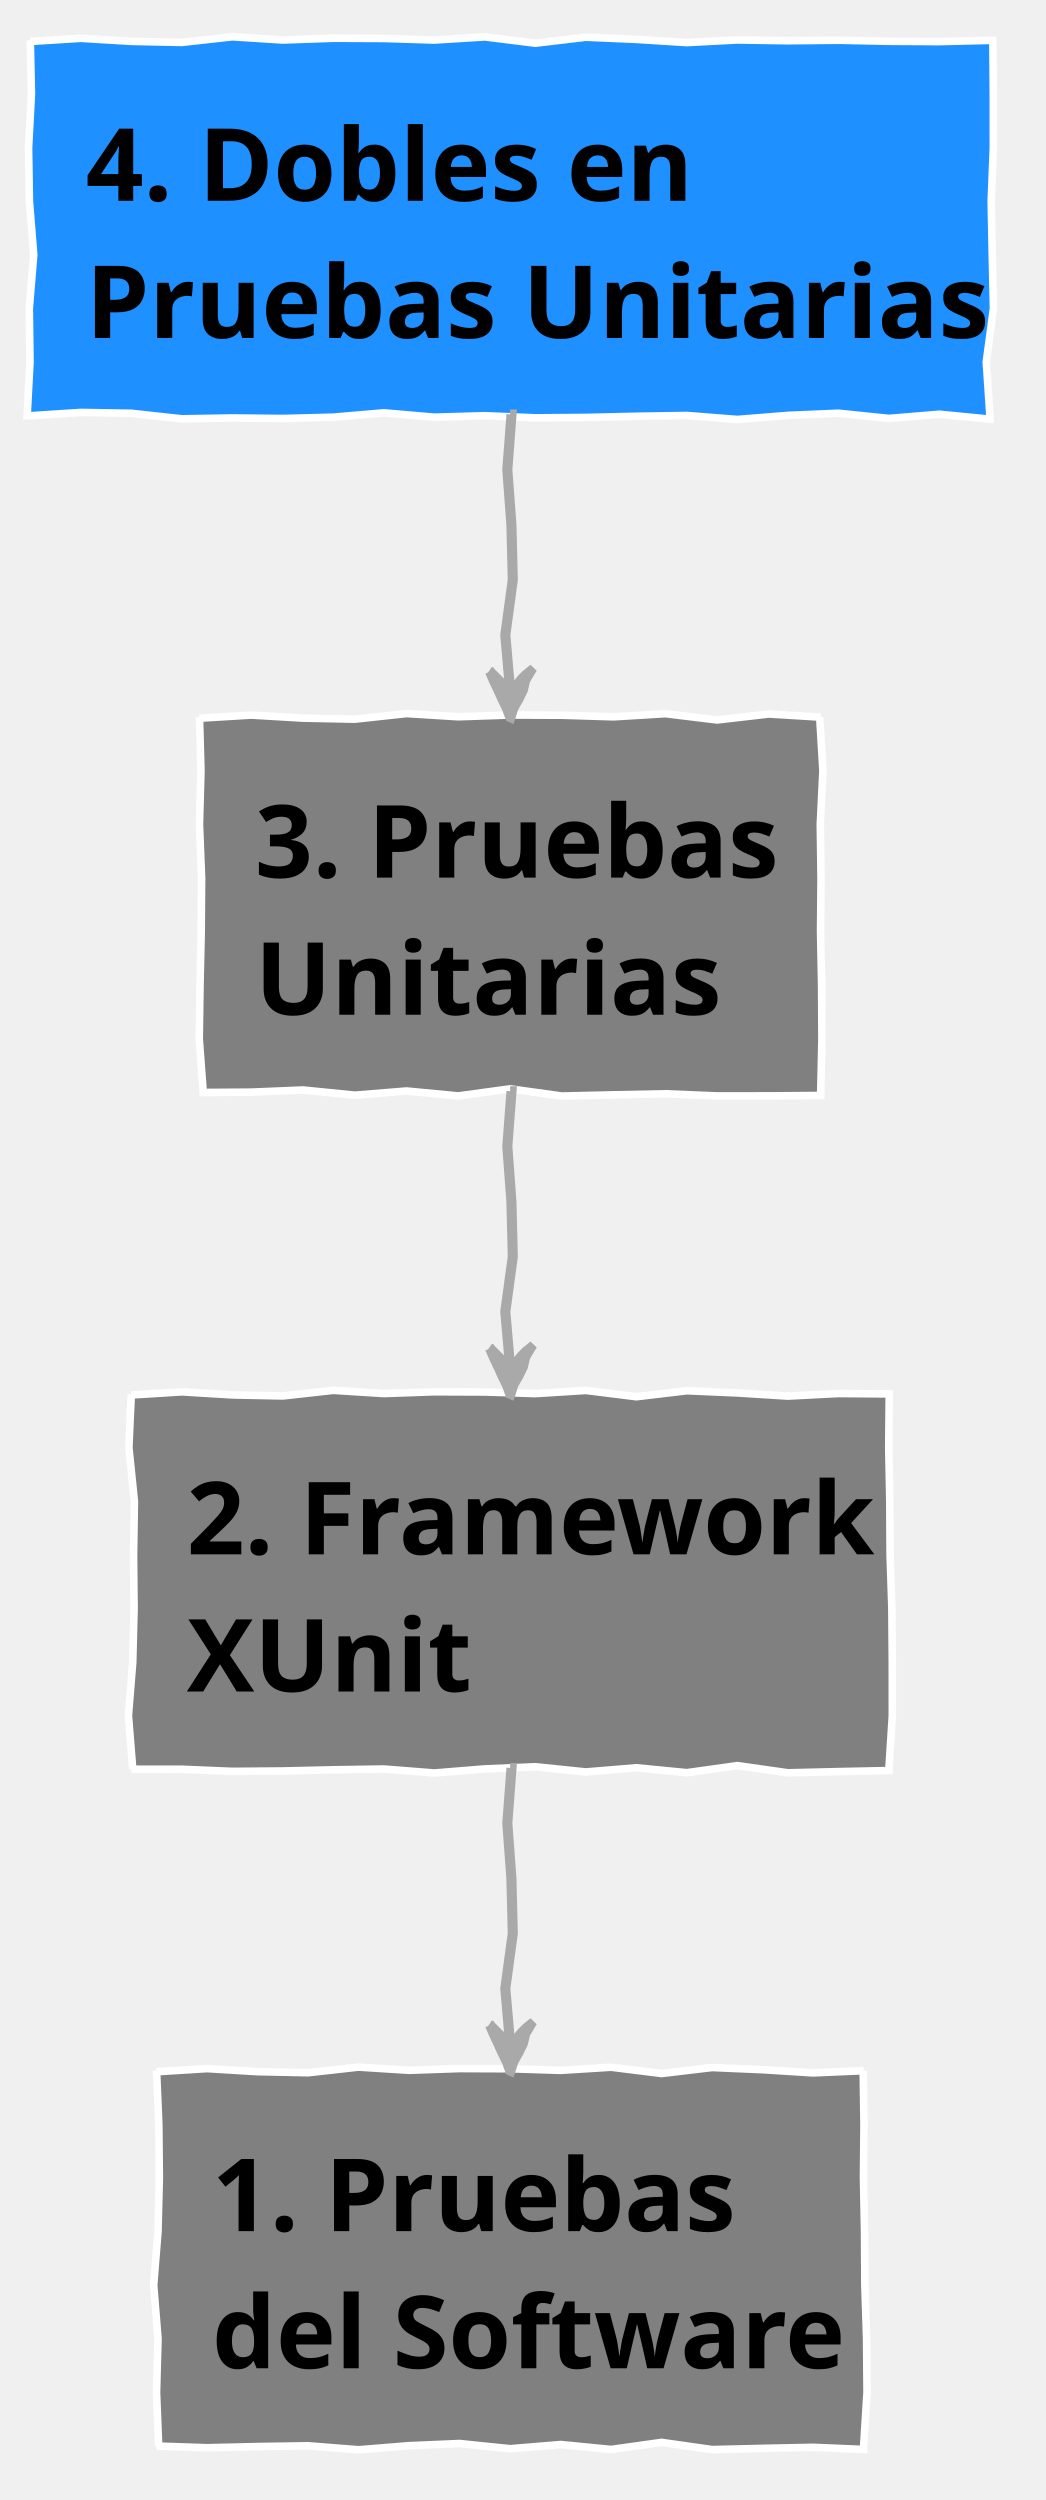
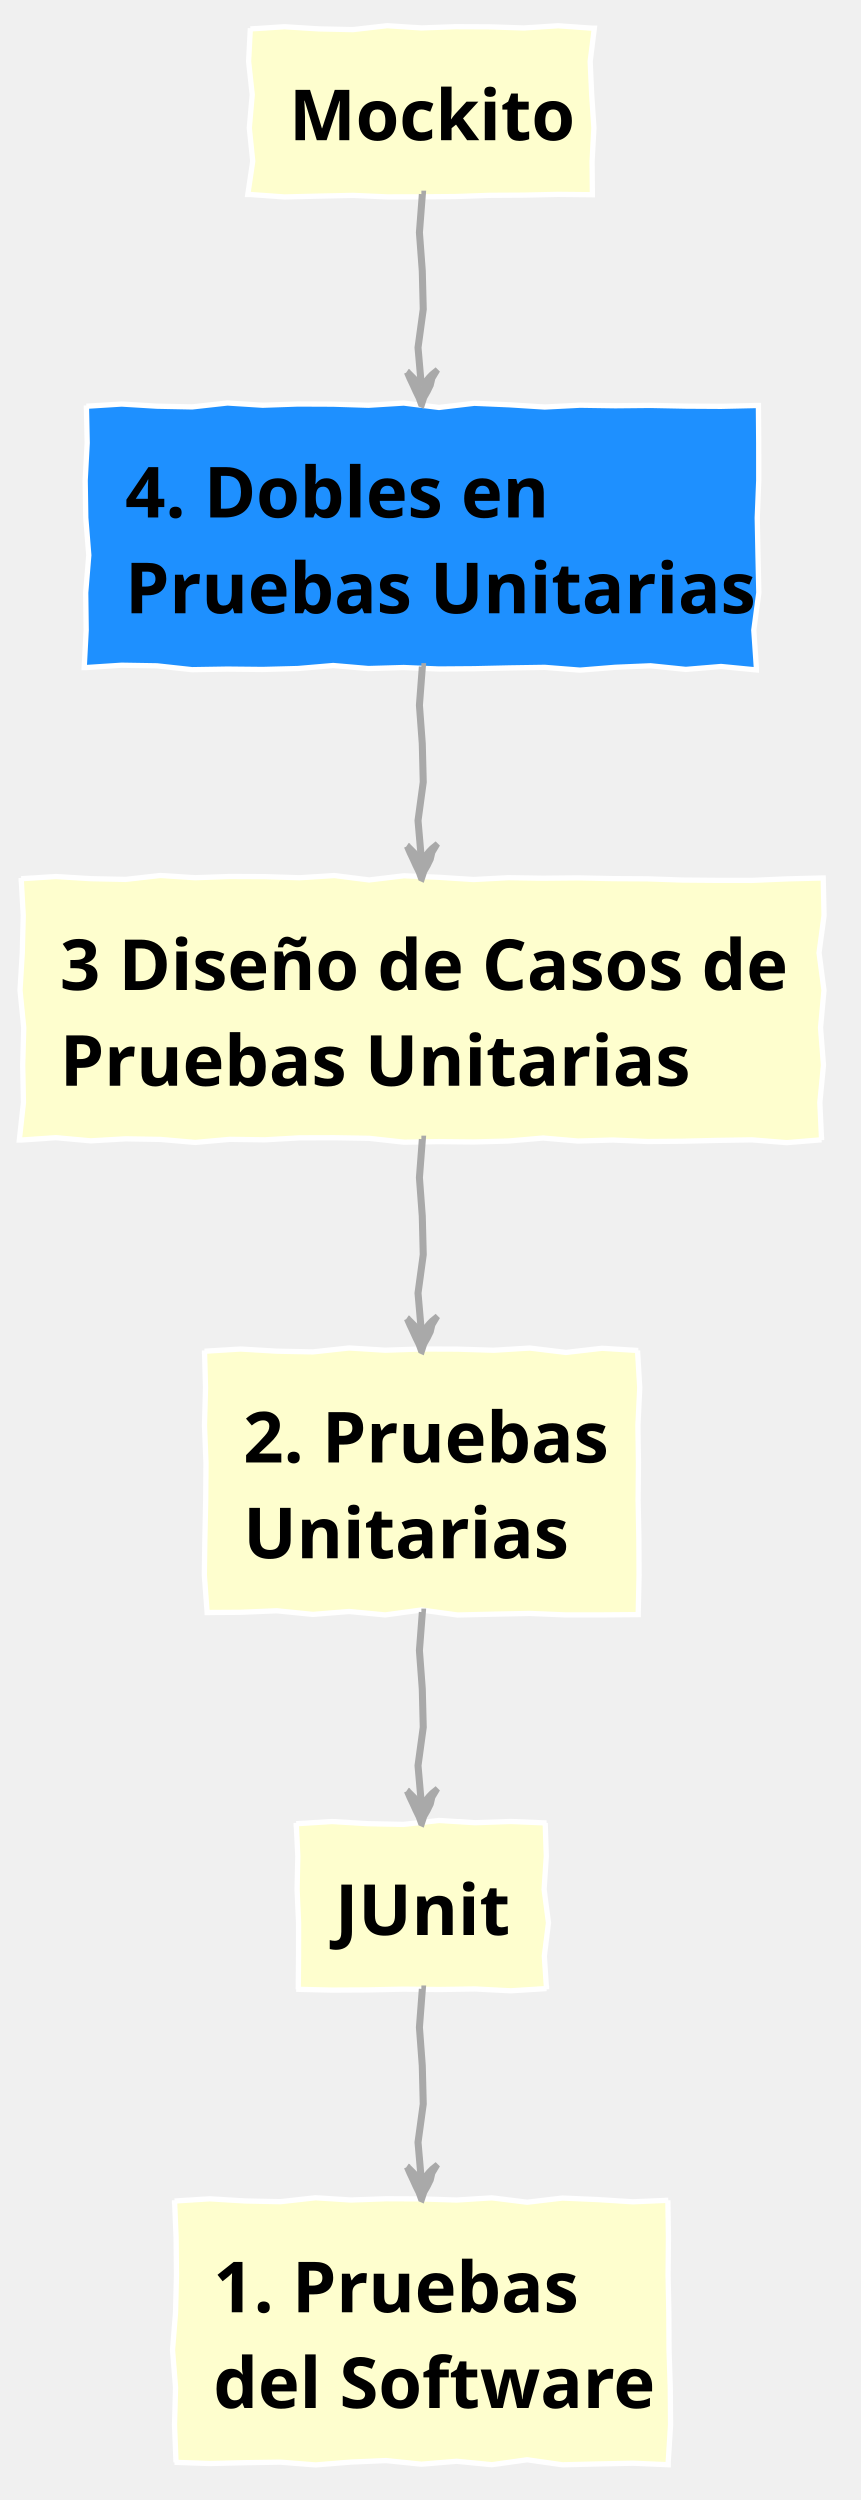
- <svg xmlns="http://www.w3.org/2000/svg" contentScriptType="application/ecmascript" contentStyleType="text/css" height="495px" preserveAspectRatio="none" style="width:207px;height:495px;background:#222222;" version="1.1" viewBox="0 0 207 495" width="207px" zoomAndPan="magnify">
+ <svg xmlns="http://www.w3.org/2000/svg" contentScriptType="application/ecmascript" contentStyleType="text/css" height="709px" preserveAspectRatio="none" style="width:244px;height:709px;background:#222222;" version="1.1" viewBox="0 0 244 709" width="244px" zoomAndPan="magnify">
  <defs />
  <g>
-     <polygon fill="#1E90FF" points="6,8,6,8.21,16,7.586,26,8.193,36,8.4,46,7.287,56,7.922,66,7.574,76,7.617,86,7.932,96,7.309,106,8.554,116,7.37,126,7.802,136,8.432,146,7.914,156,8.068,166,7.968,176,8.178,186,8.239,196,8,196.586,8,196.671,18.616,196.679,29.232,196.255,39.848,196.464,50.464,196.702,61.08,195.279,71.696,196,82.312,196,82.991,186,82.016,176,82.846,166,81.817,156,82.244,146,83.054,136,82.264,126,82.418,116,82.651,106,82.729,96,82.309,86,82.6,76,81.74,66,82.597,56,82.861,46,82.757,36,82.925,26,81.829,16,81.66,6,82.312,5.379,82.312,5.941,71.696,5.803,61.08,6.681,50.464,5.825,39.848,5.657,29.232,6.228,18.616,6,8" style="stroke: #FFFFFF; stroke-width: 1.5;" />
-     <text fill="#000000" font-family="sans-serif" font-size="20" font-weight="bold" lengthAdjust="spacingAndGlyphs" textLength="117" x="17" y="39.762">4. Dobles en</text>
-     <text fill="#000000" font-family="sans-serif" font-size="20" font-weight="bold" lengthAdjust="spacingAndGlyphs" textLength="168" x="17" y="66.918">Pruebas Unitarias</text>
-     <polygon fill="#808080" points="39.5,142,39.5,142.21,49.75,141.586,60,142.193,70.25,142.4,80.5,141.287,90.75,141.922,101,141.573,111.25,141.617,121.5,141.932,131.75,141.309,142,142.554,152.25,141.37,162.5,142,162.302,142,162.932,152.616,162.414,163.232,162.568,173.848,162.468,184.464,162.679,195.08,162.739,205.696,162.5,216.312,162.5,216.898,152.25,216.984,142,216.992,131.75,216.567,121.5,216.776,111.25,217.015,101,215.591,90.75,216.991,80.5,216.016,70.25,216.846,60,215.817,49.75,216.244,39.5,216.312,40.242,216.312,39.451,205.696,39.605,195.08,39.839,184.464,39.916,173.848,39.496,163.232,39.787,152.616,39.5,142" style="stroke: #FFFFFF; stroke-width: 1.5;" />
-     <text fill="#000000" font-family="sans-serif" font-size="20" font-weight="bold" lengthAdjust="spacingAndGlyphs" textLength="101" x="50.5" y="173.762">3. Pruebas</text>
-     <text fill="#000000" font-family="sans-serif" font-size="20" font-weight="bold" lengthAdjust="spacingAndGlyphs" textLength="84" x="50.5" y="200.918">Unitarias</text>
-     <polygon fill="#808080" points="26,276,26,276.21,36,275.586,46,276.193,56,276.4,66,275.287,76,275.922,86,275.574,96,275.616,106,275.932,116,275.309,126,276.554,136,275.37,146,275.802,156,276.432,166,275.914,176,276,176.068,276,175.968,286.616,176.179,297.232,176.239,307.848,176.586,318.464,176.671,329.08,176.679,339.696,176,350.312,176,350.567,166,350.776,156,351.015,146,349.591,136,350.991,126,350.016,116,350.846,106,349.817,96,350.244,86,351.054,76,350.264,66,350.418,56,350.651,46,350.729,36,350.309,26,350.312,26.287,350.312,25.428,339.696,26.284,329.08,26.548,318.464,26.445,307.848,26.613,297.232,25.517,286.616,26,276" style="stroke: #FFFFFF; stroke-width: 1.5;" />
-     <text fill="#000000" font-family="sans-serif" font-size="20" font-weight="bold" lengthAdjust="spacingAndGlyphs" textLength="128" x="37" y="307.762">2. Framework</text>
-     <text fill="#000000" font-family="sans-serif" font-size="20" font-weight="bold" lengthAdjust="spacingAndGlyphs" textLength="51" x="37" y="334.918">XUnit</text>
-     <polygon fill="#808080" points="31,410,31,410.21,41,409.586,51,410.193,61,410.4,71,409.287,81,409.922,91,409.574,101,409.616,111,409.932,121,409.309,131,410.554,141,409.37,151,409.802,161,410.432,171,410,170.914,410,171.068,420.616,170.968,431.232,171.179,441.848,171.239,452.464,171.586,463.08,171.671,473.696,171,484.312,171,484.992,161,484.567,151,484.776,141,485.015,131,483.591,121,484.991,111,484.016,101,484.846,91,483.817,81,484.244,71,485.054,61,484.264,51,484.418,41,484.651,31,484.312,31.416,484.312,30.996,473.696,31.287,463.08,30.428,452.464,31.284,441.848,31.548,431.232,31.445,420.616,31,410" style="stroke: #FFFFFF; stroke-width: 1.5;" />
-     <text fill="#000000" font-family="sans-serif" font-size="20" font-weight="bold" lengthAdjust="spacingAndGlyphs" textLength="101" x="42" y="441.762">1. Pruebas</text>
-     <text fill="#000000" font-family="sans-serif" font-size="20" font-weight="bold" lengthAdjust="spacingAndGlyphs" textLength="118" x="42" y="468.918">del Software</text>
-     <path d="M101,82.07 L101.28,82.07 L100.448,92.984 L101.258,103.898 L101.533,114.812 L100.049,125.726 L101,136.64 " fill="none" style="stroke: #A9A9A9; stroke-width: 2.0;" />
-     <polygon fill="#A9A9A9" points="101,141.97,101.064,141.999,101.674,140.114,102.659,138.396,103.522,136.624,103.983,134.673,105,132.97,104.982,132.952,104.1,133.669,103.31,134.48,102.584,135.354,101.637,136.007,101,136.97,101.13,137.101,100.051,136.021,99.353,135.323,98.702,134.672,97.78,133.75,97,132.97,97.021,132.979,97.79,134.766,98.654,136.594,99.473,138.402,100.378,140.249,101,141.97" style="stroke: #A9A9A9; stroke-width: 2.0;" />
-     <path d="M101,216.07 L101.28,216.07 L100.448,226.984 L101.258,237.898 L101.533,248.812 L100.049,259.726 L101,270.64 " fill="none" style="stroke: #A9A9A9; stroke-width: 2.0;" />
-     <polygon fill="#A9A9A9" points="101,275.97,101.064,275.998,101.674,274.114,102.659,272.396,103.522,270.624,103.983,268.673,105,266.97,104.982,266.952,104.1,267.67,103.31,268.48,102.584,269.354,101.637,270.007,101,270.97,101.13,271.101,100.051,270.021,99.353,269.323,98.702,268.672,97.78,267.75,97,266.97,97.021,266.979,97.79,268.766,98.654,270.594,99.473,272.402,100.378,274.249,101,275.97" style="stroke: #A9A9A9; stroke-width: 2.0;" />
-     <path d="M101,350.07 L101.28,350.07 L100.448,360.984 L101.258,371.898 L101.533,382.812 L100.049,393.726 L101,404.64 " fill="none" style="stroke: #A9A9A9; stroke-width: 2.0;" />
-     <polygon fill="#A9A9A9" points="101,409.97,101.064,409.998,101.674,408.114,102.659,406.396,103.522,404.624,103.983,402.673,105,400.97,104.982,400.952,104.1,401.67,103.31,402.48,102.584,403.354,101.637,404.007,101,404.97,101.13,405.101,100.051,404.021,99.353,403.323,98.702,402.672,97.78,401.75,97,400.97,97.021,400.979,97.79,402.766,98.654,404.594,99.473,406.402,100.378,408.249,101,409.97" style="stroke: #A9A9A9; stroke-width: 2.0;" />
+     <polygon fill="#FEFECE" points="71,8,71,8.21,80.7,7.586,90.4,8.193,100.1,8.4,109.8,7.287,119.5,7.922,129.2,7.574,138.9,7.617,148.6,7.932,158.3,7.309,168,8,168.554,8,167.37,17.431,167.802,26.863,168.432,36.294,167.914,45.725,168,55.156,168,55.224,158.3,55.124,148.6,55.335,138.9,55.395,129.2,55.742,119.5,55.827,109.8,55.836,100.1,55.411,90.4,55.62,80.7,55.858,71,55.156,70.279,55.156,71.678,45.725,70.704,36.294,71.534,26.863,70.505,17.431,71,8" style="stroke: #FFFFFF; stroke-width: 1.5;" />
+     <text fill="#000000" font-family="sans-serif" font-size="20" font-weight="bold" lengthAdjust="spacingAndGlyphs" textLength="75" x="82" y="39.762">Mockito</text>
+     <polygon fill="#1E90FF" points="24.5,115,24.5,115.21,34.5,114.586,44.5,115.193,54.5,115.4,64.5,114.287,74.5,114.922,84.5,114.573,94.5,114.617,104.5,114.932,114.5,114.309,124.5,115.554,134.5,114.37,144.5,114.802,154.5,115.432,164.5,114.914,174.5,115.068,184.5,114.968,194.5,115.178,204.5,115.239,214.5,115,215.086,115,215.171,125.616,215.179,136.232,214.755,146.848,214.964,157.464,215.202,168.08,213.779,178.696,214.5,189.312,214.5,189.991,204.5,189.016,194.5,189.846,184.5,188.817,174.5,189.244,164.5,190.054,154.5,189.264,144.5,189.418,134.5,189.651,124.5,189.729,114.5,189.309,104.5,189.6,94.5,188.74,84.5,189.597,74.5,189.861,64.5,189.757,54.5,189.925,44.5,188.829,34.5,188.66,24.5,189.312,23.879,189.312,24.441,178.696,24.303,168.08,25.181,157.464,24.325,146.848,24.157,136.232,24.728,125.616,24.5,115" style="stroke: #FFFFFF; stroke-width: 1.5;" />
+     <text fill="#000000" font-family="sans-serif" font-size="20" font-weight="bold" lengthAdjust="spacingAndGlyphs" textLength="117" x="35.5" y="146.762">4. Dobles en</text>
+     <text fill="#000000" font-family="sans-serif" font-size="20" font-weight="bold" lengthAdjust="spacingAndGlyphs" textLength="168" x="35.5" y="173.918">Pruebas Unitarias</text>
+     <polygon fill="#FEFECE" points="6,249,6,249.21,15.87,248.586,25.739,249.193,35.609,249.4,45.478,248.287,55.348,248.922,65.217,248.573,75.087,248.617,84.957,248.932,94.826,248.309,104.696,249.554,114.565,248.37,124.435,248.802,134.304,249.432,144.174,248.914,154.043,249.068,163.913,248.968,173.783,249.179,183.652,249.239,193.522,249.586,203.391,249.671,213.261,249.679,223.13,249.255,233,249,233.464,249,233.702,259.616,232.279,270.232,233.679,280.848,232.703,291.464,233.534,302.08,232.505,312.696,233,323.312,233,323.244,223.13,324.054,213.261,323.264,203.391,323.418,193.522,323.651,183.652,323.729,173.783,323.309,163.913,323.6,154.043,322.74,144.174,323.597,134.304,323.861,124.435,323.757,114.565,323.925,104.696,322.829,94.826,322.66,84.957,322.691,75.087,323.254,65.217,323.116,55.348,323.994,45.478,323.138,35.609,322.969,25.739,323.541,15.87,322.646,6,323.312,5.481,323.312,6.649,312.696,6.436,302.08,6.734,291.464,5.678,280.848,6.319,270.232,6.59,259.616,6,249" style="stroke: #FFFFFF; stroke-width: 1.5;" />
+     <text fill="#000000" font-family="sans-serif" font-size="20" font-weight="bold" lengthAdjust="spacingAndGlyphs" textLength="205" x="17" y="280.762">3 Diseño de Casos de</text>
+     <text fill="#000000" font-family="sans-serif" font-size="20" font-weight="bold" lengthAdjust="spacingAndGlyphs" textLength="168" x="17" y="307.918">Pruebas Unitarias</text>
+     <polygon fill="#FEFECE" points="58,383,58,383.21,68.25,382.586,78.5,383.193,88.75,383.4,99,382.287,109.25,382.922,119.5,382.574,129.75,382.616,140,382.932,150.25,382.309,160.5,383.554,170.75,382.37,181,383,180.802,383,181.432,393.616,180.914,404.232,181.068,414.848,180.968,425.464,181.179,436.08,181.239,446.696,181,457.312,181,457.898,170.75,457.984,160.5,457.992,150.25,457.567,140,457.776,129.75,458.015,119.5,456.591,109.25,457.991,99,457.016,88.75,457.846,78.5,456.817,68.25,457.244,58,457.312,58.742,457.312,57.951,446.696,58.105,436.08,58.339,425.464,58.416,414.848,57.996,404.232,58.287,393.616,58,383" style="stroke: #FFFFFF; stroke-width: 1.5;" />
+     <text fill="#000000" font-family="sans-serif" font-size="20" font-weight="bold" lengthAdjust="spacingAndGlyphs" textLength="101" x="69" y="414.762">2. Pruebas</text>
+     <text fill="#000000" font-family="sans-serif" font-size="20" font-weight="bold" lengthAdjust="spacingAndGlyphs" textLength="84" x="69" y="441.918">Unitarias</text>
+     <polygon fill="#FEFECE" points="84,517,84,517.21,94.143,516.586,104.286,517.193,114.429,517.4,124.571,516.287,134.714,516.922,144.857,516.573,155,517,154.617,517,154.932,526.431,154.309,535.862,155.554,545.294,154.37,554.725,155,564.156,155,563.958,144.857,564.588,134.714,564.071,124.571,564.225,114.429,564.124,104.286,564.335,94.143,564.395,84,564.156,84.586,564.156,84.671,554.725,84.679,545.294,84.255,535.862,84.464,526.431,84,517" style="stroke: #FFFFFF; stroke-width: 1.5;" />
+     <text fill="#000000" font-family="sans-serif" font-size="20" font-weight="bold" lengthAdjust="spacingAndGlyphs" textLength="49" x="95" y="548.762">JUnit</text>
+     <polygon fill="#FEFECE" points="49.5,624,49.5,624.21,59.5,623.586,69.5,624.193,79.5,624.4,89.5,623.287,99.5,623.922,109.5,623.573,119.5,623.616,129.5,623.932,139.5,623.309,149.5,624.554,159.5,623.37,169.5,623.802,179.5,624.432,189.5,624,189.414,624,189.568,634.616,189.468,645.232,189.679,655.848,189.739,666.464,190.086,677.08,190.171,687.696,189.5,698.312,189.5,698.992,179.5,698.567,169.5,698.776,159.5,699.015,149.5,697.591,139.5,698.991,129.5,698.016,119.5,698.846,109.5,697.817,99.5,698.244,89.5,699.054,79.5,698.264,69.5,698.418,59.5,698.651,49.5,698.312,49.916,698.312,49.496,687.696,49.787,677.08,48.928,666.464,49.784,655.848,50.048,645.232,49.944,634.616,49.5,624" style="stroke: #FFFFFF; stroke-width: 1.5;" />
+     <text fill="#000000" font-family="sans-serif" font-size="20" font-weight="bold" lengthAdjust="spacingAndGlyphs" textLength="101" x="60.5" y="655.762">1. Pruebas</text>
+     <text fill="#000000" font-family="sans-serif" font-size="20" font-weight="bold" lengthAdjust="spacingAndGlyphs" textLength="118" x="60.5" y="682.918">del Software</text>
+     <path d="M119.5,55.07 L119.78,55.07 L118.948,65.946 L119.758,76.822 L120.033,87.698 L118.549,98.574 L119.5,109.45 " fill="none" style="stroke: #A9A9A9; stroke-width: 2.0;" />
+     <polygon fill="#A9A9A9" points="119.5,114.54,119.564,114.569,120.174,112.684,121.159,110.966,122.022,109.194,122.483,107.243,123.5,105.54,123.482,105.522,122.6,106.24,121.81,107.05,121.084,107.924,120.137,108.577,119.5,109.54,119.63,109.671,118.551,108.591,117.853,107.893,117.202,107.242,116.28,106.32,115.5,105.54,115.521,105.549,116.29,107.336,117.154,109.164,117.973,110.972,118.878,112.819,119.5,114.54" style="stroke: #A9A9A9; stroke-width: 2.0;" />
+     <path d="M119.5,189.07 L119.78,189.07 L118.948,199.984 L119.758,210.898 L120.033,221.812 L118.549,232.726 L119.5,243.64 " fill="none" style="stroke: #A9A9A9; stroke-width: 2.0;" />
+     <polygon fill="#A9A9A9" points="119.5,248.97,119.564,248.999,120.174,247.114,121.159,245.396,122.022,243.624,122.483,241.673,123.5,239.97,123.482,239.952,122.6,240.669,121.81,241.48,121.084,242.354,120.137,243.007,119.5,243.97,119.63,244.101,118.551,243.021,117.853,242.323,117.202,241.672,116.28,240.75,115.5,239.97,115.521,239.979,116.29,241.766,117.154,243.594,117.973,245.402,118.878,247.249,119.5,248.97" style="stroke: #A9A9A9; stroke-width: 2.0;" />
+     <path d="M119.5,323.07 L119.78,323.07 L118.948,333.984 L119.758,344.898 L120.033,355.812 L118.549,366.726 L119.5,377.64 " fill="none" style="stroke: #A9A9A9; stroke-width: 2.0;" />
+     <polygon fill="#A9A9A9" points="119.5,382.97,119.564,382.998,120.174,381.114,121.159,379.396,122.022,377.624,122.483,375.673,123.5,373.97,123.482,373.952,122.6,374.67,121.81,375.48,121.084,376.354,120.137,377.007,119.5,377.97,119.63,378.101,118.551,377.021,117.853,376.323,117.202,375.672,116.28,374.75,115.5,373.97,115.521,373.979,116.29,375.766,117.154,377.594,117.973,379.402,118.878,381.249,119.5,382.97" style="stroke: #A9A9A9; stroke-width: 2.0;" />
+     <path d="M119.5,457.2 L119.78,457.2 L118.948,468.08 L119.758,478.96 L120.033,489.84 L118.549,500.72 L119.5,511.6 " fill="none" style="stroke: #A9A9A9; stroke-width: 2.0;" />
+     <polygon fill="#A9A9A9" points="119.5,516.93,119.564,516.958,120.174,515.074,121.159,513.356,122.022,511.584,122.483,509.633,123.5,507.93,123.482,507.912,122.6,508.63,121.81,509.44,121.084,510.314,120.137,510.967,119.5,511.93,119.63,512.061,118.551,510.981,117.853,510.283,117.202,509.632,116.28,508.71,115.5,507.93,115.521,507.939,116.29,509.726,117.154,511.554,117.973,513.362,118.878,515.209,119.5,516.93" style="stroke: #A9A9A9; stroke-width: 2.0;" />
+     <path d="M119.5,564.07 L119.78,564.07 L118.948,574.946 L119.758,585.822 L120.033,596.698 L118.549,607.574 L119.5,618.45 " fill="none" style="stroke: #A9A9A9; stroke-width: 2.0;" />
+     <polygon fill="#A9A9A9" points="119.5,623.54,119.564,623.568,120.174,621.684,121.159,619.966,122.022,618.194,122.483,616.243,123.5,614.54,123.482,614.522,122.6,615.24,121.81,616.05,121.084,616.924,120.137,617.577,119.5,618.54,119.63,618.67,118.551,617.591,117.853,616.893,117.202,616.242,116.28,615.32,115.5,614.54,115.521,614.549,116.29,616.336,117.154,618.164,117.973,619.972,118.878,621.819,119.5,623.54" style="stroke: #A9A9A9; stroke-width: 2.0;" />
  </g>
</svg>
